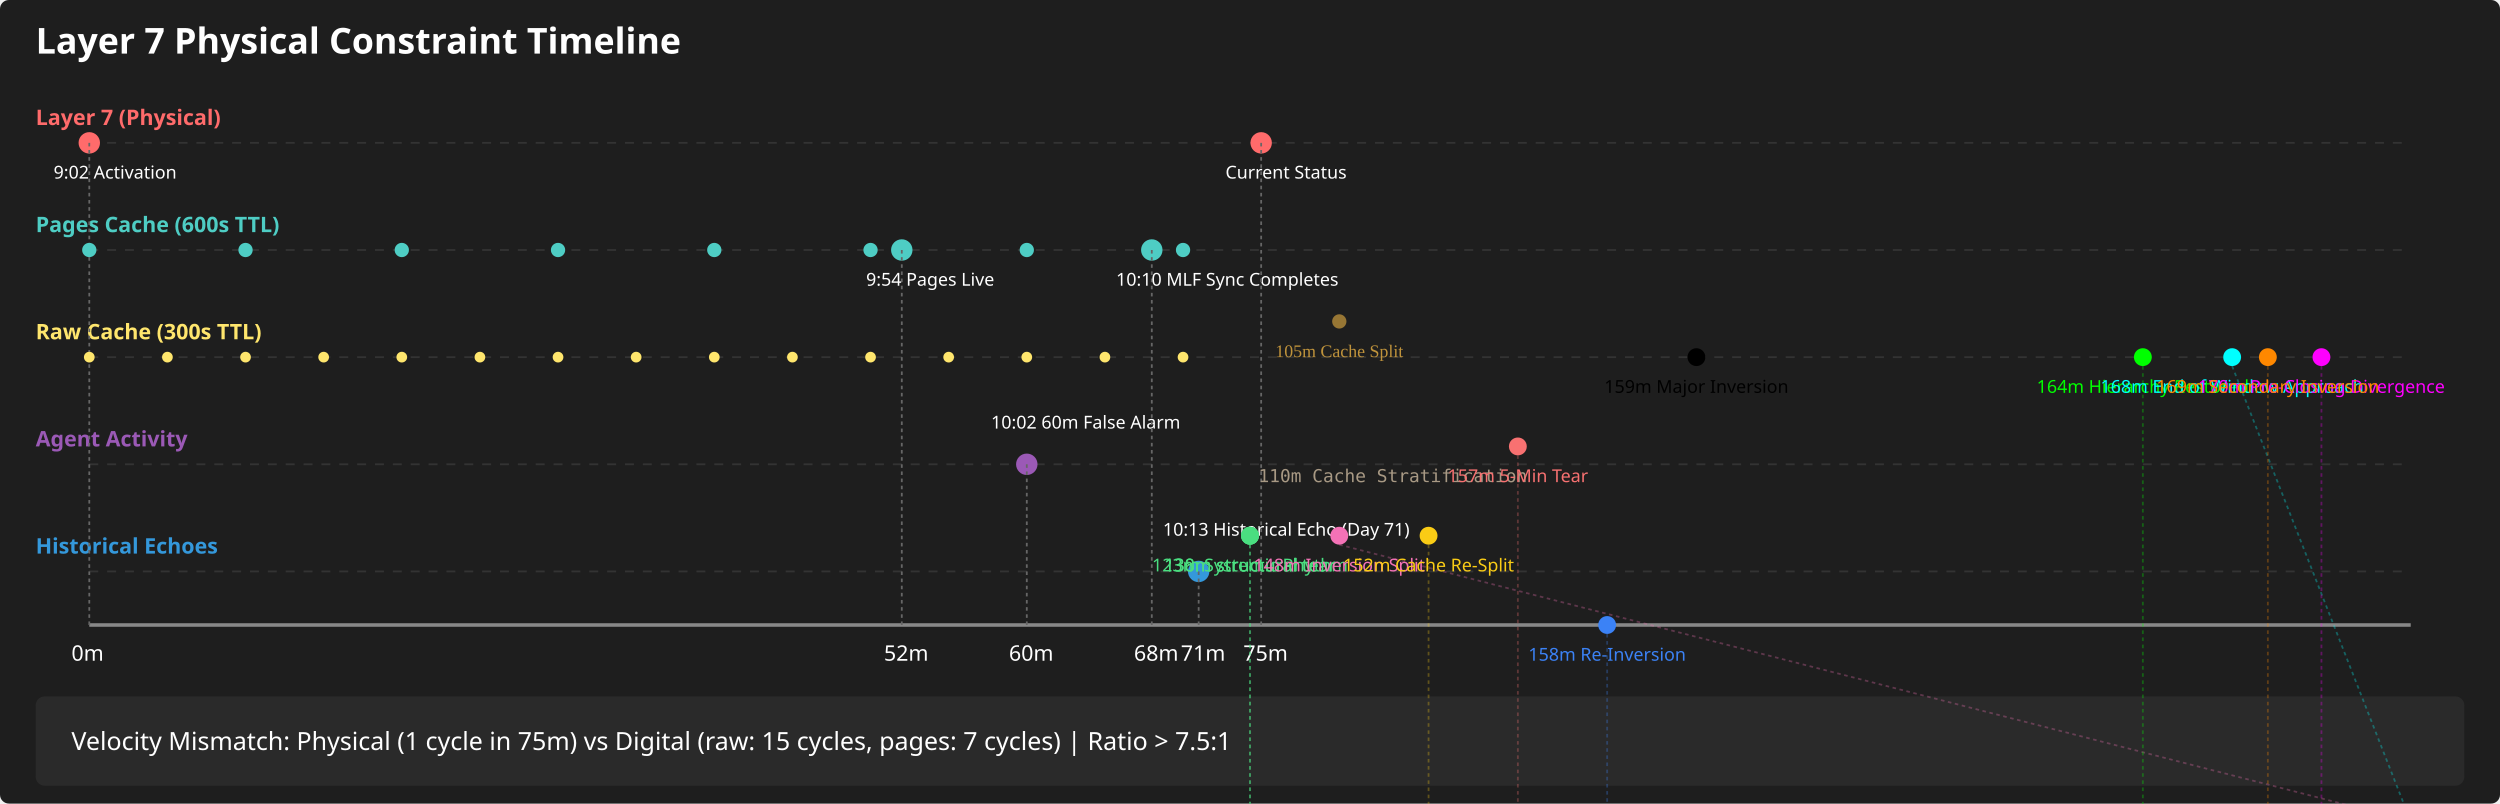
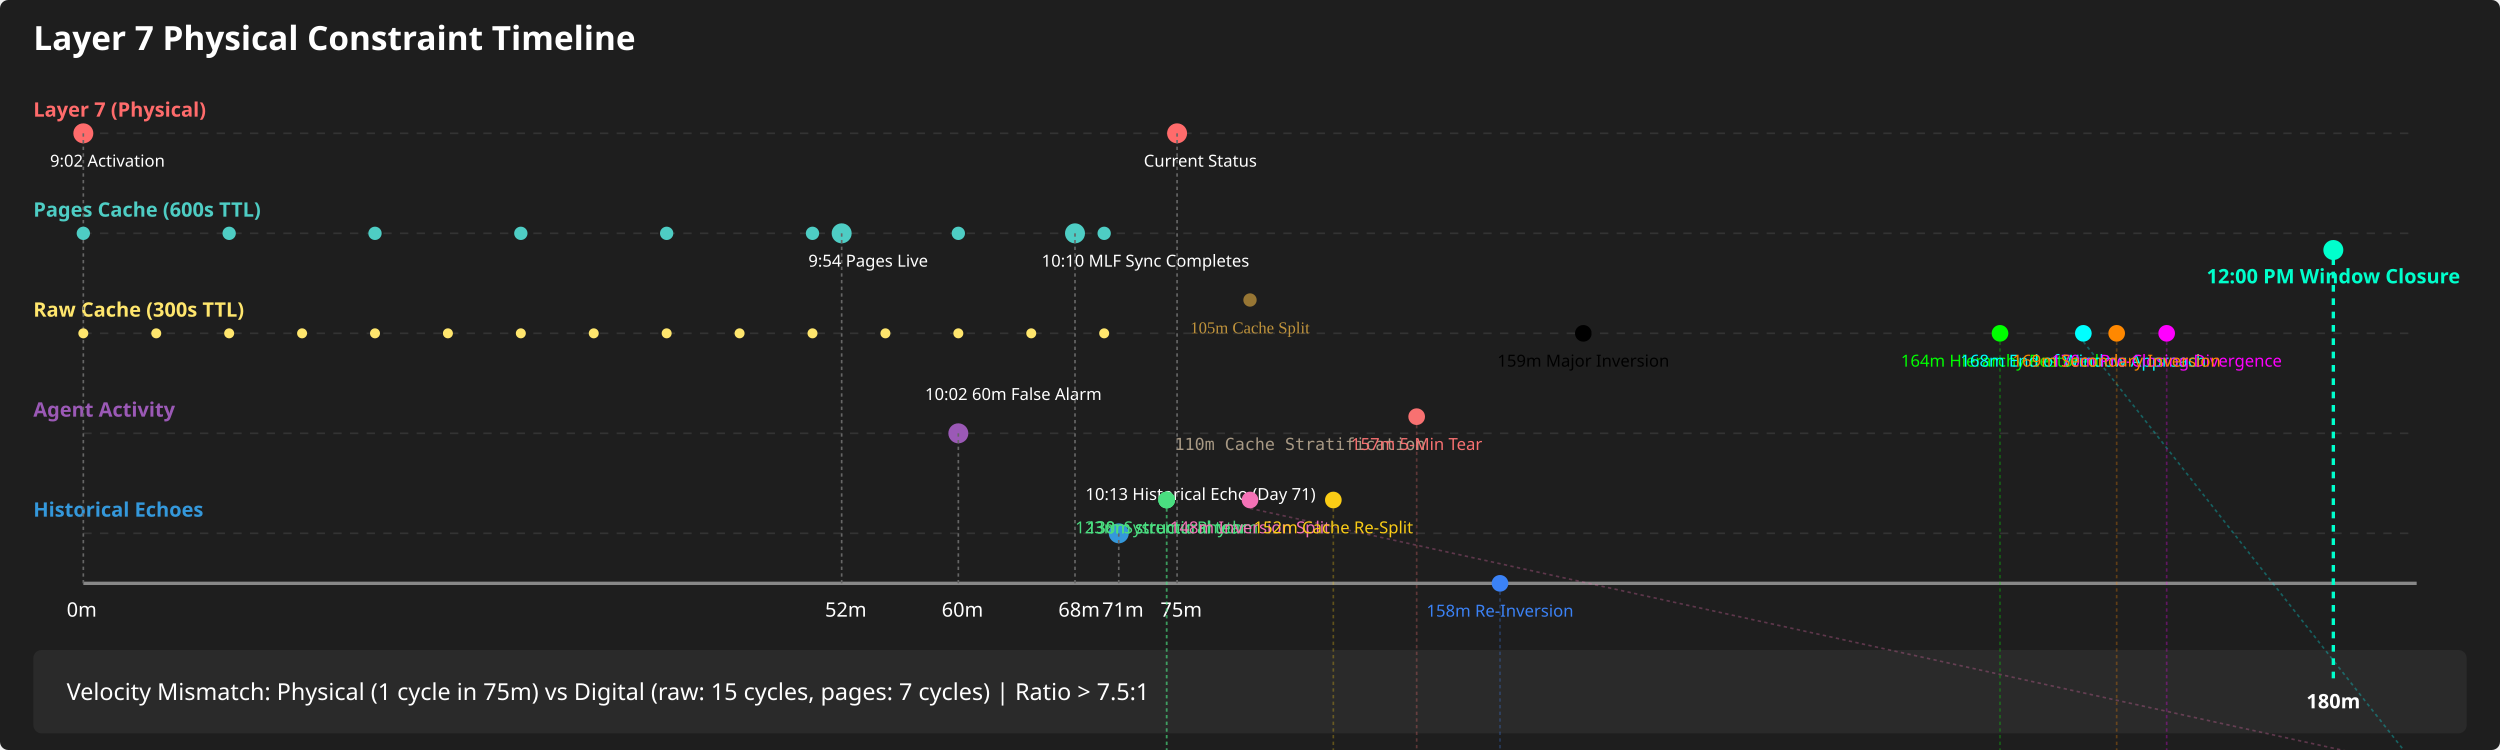
- <svg xmlns="http://www.w3.org/2000/svg" baseProfile="full" height="450" version="1.1" width="1400" viewBox="0 0 1400 450">
+ <svg xmlns="http://www.w3.org/2000/svg" baseProfile="full" height="450" version="1.1" width="1500" viewBox="0 0 1500 450">
  <defs />
-   <rect fill="#1e1e1e" height="450" rx="5" ry="5" width="1400" viewBox="0 0 1400 450" x="0" y="0" />
+   <rect fill="#1e1e1e" height="450" rx="5" ry="5" width="1500" viewBox="0 0 1500 450" x="0" y="0" />
  <text fill="#ffffff" font-family="sans-serif" font-size="20px" font-weight="bold" x="20" y="30">Layer 7 Physical Constraint Timeline</text>
-   <line stroke="#888888" stroke-width="2" x1="50" x2="1350" y1="350" y2="350" />
+   <line stroke="#888888" stroke-width="2" x1="50" x2="1450" y1="350" y2="350" />
  <text fill="#ff6b6b" font-family="sans-serif" font-size="12px" font-weight="bold" x="20" y="70">Layer 7 (Physical)</text>
-   <line stroke="#333333" stroke-dasharray="5,5" stroke-width="1" x1="50" x2="1350" y1="80" y2="80" />
+   <line stroke="#333333" stroke-dasharray="5,5" stroke-width="1" x1="50" x2="1450" y1="80" y2="80" />
  <text fill="#4ecdc4" font-family="sans-serif" font-size="12px" font-weight="bold" x="20" y="130">Pages Cache (600s TTL)</text>
-   <line stroke="#333333" stroke-dasharray="5,5" stroke-width="1" x1="50" x2="1350" y1="140" y2="140" />
+   <line stroke="#333333" stroke-dasharray="5,5" stroke-width="1" x1="50" x2="1450" y1="140" y2="140" />
  <text fill="#ffe66d" font-family="sans-serif" font-size="12px" font-weight="bold" x="20" y="190">Raw Cache (300s TTL)</text>
-   <line stroke="#333333" stroke-dasharray="5,5" stroke-width="1" x1="50" x2="1350" y1="200" y2="200" />
+   <line stroke="#333333" stroke-dasharray="5,5" stroke-width="1" x1="50" x2="1450" y1="200" y2="200" />
  <text fill="#9b59b6" font-family="sans-serif" font-size="12px" font-weight="bold" x="20" y="250">Agent Activity</text>
-   <line stroke="#333333" stroke-dasharray="5,5" stroke-width="1" x1="50" x2="1350" y1="260" y2="260" />
+   <line stroke="#333333" stroke-dasharray="5,5" stroke-width="1" x1="50" x2="1450" y1="260" y2="260" />
  <text fill="#3498db" font-family="sans-serif" font-size="12px" font-weight="bold" x="20" y="310">Historical Echoes</text>
-   <line stroke="#333333" stroke-dasharray="5,5" stroke-width="1" x1="50" x2="1350" y1="320" y2="320" />
+   <line stroke="#333333" stroke-dasharray="5,5" stroke-width="1" x1="50" x2="1450" y1="320" y2="320" />
  <circle cx="50.0" cy="80" fill="#ff6b6b" r="6" />
  <line stroke="#666666" stroke-dasharray="2,2" stroke-width="1" x1="50.0" x2="50.0" y1="80" y2="350" />
  <text fill="#ffffff" font-family="sans-serif" font-size="12px" x="40.0" y="370">0m</text>
  <text fill="#ffffff" font-family="sans-serif" font-size="10px" x="30.0" y="100">9:02 Activation</text>
  <circle cx="505.0" cy="140" fill="#4ecdc4" r="6" />
  <line stroke="#666666" stroke-dasharray="2,2" stroke-width="1" x1="505.0" x2="505.0" y1="140" y2="350" />
  <text fill="#ffffff" font-family="sans-serif" font-size="12px" x="495.0" y="370">52m</text>
  <text fill="#ffffff" font-family="sans-serif" font-size="10px" x="485.0" y="160">9:54 Pages Live</text>
  <circle cx="575.0" cy="260" fill="#9b59b6" r="6" />
  <line stroke="#666666" stroke-dasharray="2,2" stroke-width="1" x1="575.0" x2="575.0" y1="260" y2="350" />
  <text fill="#ffffff" font-family="sans-serif" font-size="12px" x="565.0" y="370">60m</text>
  <text fill="#ffffff" font-family="sans-serif" font-size="10px" x="555.0" y="240">10:02 60m False Alarm</text>
  <circle cx="645.0" cy="140" fill="#4ecdc4" r="6" />
  <line stroke="#666666" stroke-dasharray="2,2" stroke-width="1" x1="645.0" x2="645.0" y1="140" y2="350" />
  <text fill="#ffffff" font-family="sans-serif" font-size="12px" x="635.0" y="370">68m</text>
  <text fill="#ffffff" font-family="sans-serif" font-size="10px" x="625.0" y="160">10:10 MLF Sync Completes</text>
  <circle cx="671.25" cy="320" fill="#3498db" r="6" />
  <line stroke="#666666" stroke-dasharray="2,2" stroke-width="1" x1="671.25" x2="671.25" y1="320" y2="350" />
  <text fill="#ffffff" font-family="sans-serif" font-size="12px" x="661.25" y="370">71m</text>
  <text fill="#ffffff" font-family="sans-serif" font-size="10px" x="651.25" y="300">10:13 Historical Echo (Day 71)</text>
  <circle cx="706.25" cy="80" fill="#ff6b6b" r="6" />
  <line stroke="#666666" stroke-dasharray="2,2" stroke-width="1" x1="706.25" x2="706.25" y1="80" y2="350" />
  <text fill="#ffffff" font-family="sans-serif" font-size="12px" x="696.25" y="370">75m</text>
  <text fill="#ffffff" font-family="sans-serif" font-size="10px" x="686.25" y="100">Current Status</text>
  <circle cx="50.0" cy="200" fill="#ffe66d" r="3" />
  <circle cx="93.75" cy="200" fill="#ffe66d" r="3" />
  <circle cx="137.5" cy="200" fill="#ffe66d" r="3" />
  <circle cx="181.25" cy="200" fill="#ffe66d" r="3" />
  <circle cx="225.0" cy="200" fill="#ffe66d" r="3" />
  <circle cx="268.75" cy="200" fill="#ffe66d" r="3" />
  <circle cx="312.5" cy="200" fill="#ffe66d" r="3" />
  <circle cx="356.25" cy="200" fill="#ffe66d" r="3" />
  <circle cx="400.0" cy="200" fill="#ffe66d" r="3" />
  <circle cx="443.75" cy="200" fill="#ffe66d" r="3" />
  <circle cx="487.5" cy="200" fill="#ffe66d" r="3" />
  <circle cx="531.25" cy="200" fill="#ffe66d" r="3" />
  <circle cx="575.0" cy="200" fill="#ffe66d" r="3" />
  <circle cx="618.75" cy="200" fill="#ffe66d" r="3" />
  <circle cx="662.5" cy="200" fill="#ffe66d" r="3" />
  <circle cx="50.0" cy="140" fill="#4ecdc4" r="4" />
  <circle cx="137.5" cy="140" fill="#4ecdc4" r="4" />
  <circle cx="225.0" cy="140" fill="#4ecdc4" r="4" />
  <circle cx="312.5" cy="140" fill="#4ecdc4" r="4" />
  <circle cx="400.0" cy="140" fill="#4ecdc4" r="4" />
  <circle cx="487.5" cy="140" fill="#4ecdc4" r="4" />
  <circle cx="575.0" cy="140" fill="#4ecdc4" r="4" />
  <circle cx="662.5" cy="140" fill="#4ecdc4" r="4" />
-   <rect fill="#2a2a2a" height="50" rx="5" ry="5" width="1360" x="20" y="390" />
+   <rect fill="#2a2a2a" height="50" rx="5" ry="5" width="1460" x="20" y="390" />
  <text fill="#ffffff" font-family="sans-serif" font-size="14px" x="40" y="420">Velocity Mismatch: Physical (1 cycle in 75m) vs Digital (raw: 15 cycles, pages: 7 cycles) | Ratio &gt; 7.5:1</text>
  <circle cx="750" cy="180" r="4" fill="#E8B042" opacity="0.6" />
  <text x="750" y="200" fill="#E8B042" opacity="0.8" font-size="10" text-anchor="middle">105m Cache Split</text>
  <text x="780" y="270" font-family="monospace" font-size="10" fill="#a89984" text-anchor="middle">110m Cache Stratification</text>
  <circle cx="700" cy="300" r="5" fill="#4ade80" />
  <text x="700" y="320" font-family="sans-serif" font-size="10" fill="#4ade80" text-anchor="middle">123m Systemic Rhythm</text>
  <line x1="700" y1="305" x2="700" y2="460" stroke="#4ade80" stroke-width="1" stroke-dasharray="2,2" opacity="0.3" />
  <circle cx="700" cy="300" r="5" fill="#4ade80" />
  <text x="700" y="320" font-family="sans-serif" font-size="10" fill="#4ade80" text-anchor="middle">130m structural tear</text>
  <line x1="700" y1="305" x2="700" y2="460" stroke="#4ade80" stroke-width="1" stroke-dasharray="2,2" opacity="0.3" />
  <circle cx="700" cy="300" r="5" fill="#4ade80" />
  <text x="700" y="320" font-family="sans-serif" font-size="10" fill="#4ade80" text-anchor="middle">138m structural tear</text>
  <line x1="700" y1="305" x2="700" y2="460" stroke="#4ade80" stroke-width="1" stroke-dasharray="2,2" opacity="0.3" />
  <circle cx="750" cy="300" r="5" fill="#f472b6" />
  <text x="750" y="320" font-family="sans-serif" font-size="10" fill="#f472b6" text-anchor="middle">148m Inversion Split</text>
-   <line x1="750" y1="305" x2="1350" y2="460" stroke="#f472b6" stroke-width="1" stroke-dasharray="2,2" opacity="0.3" />
+   <line x1="750" y1="305" x2="1450" y2="460" stroke="#f472b6" stroke-width="1" stroke-dasharray="2,2" opacity="0.3" />
  <circle cx="800" cy="300" r="5" fill="#facc15" />
  <text x="800" y="320" font-family="sans-serif" font-size="10" fill="#facc15" text-anchor="middle">152m Cache Re-Split</text>
  <line x1="800" y1="305" x2="800" y2="460" stroke="#facc15" stroke-width="1" stroke-dasharray="2,2" opacity="0.3" />
  <circle cx="850" cy="250" r="5" fill="#f87171" />
  <text x="850" y="270" font-family="sans-serif" font-size="10" fill="#f87171" text-anchor="middle">157m 5-Min Tear</text>
  <line x1="850" y1="255" x2="850" y2="460" stroke="#f87171" stroke-width="1" stroke-dasharray="2,2" opacity="0.3" />
  <circle cx="900" cy="350" r="5" fill="#3b82f6" />
  <text x="900" y="370" font-family="sans-serif" font-size="10" fill="#3b82f6" text-anchor="middle">158m Re-Inversion</text>
  <line x1="900" y1="355" x2="900" y2="460" stroke="#3b82f6" stroke-width="1" stroke-dasharray="2,2" opacity="0.3" />
  <circle cx="950" cy="200" r="5" fill="#fuchsia" />
  <text x="950" y="220" font-family="sans-serif" font-size="10" fill="#fuchsia" text-anchor="middle">159m Major Inversion</text>
  <line x1="950" y1="205" x2="950" y2="460" stroke="#fuchsia" stroke-width="1" stroke-dasharray="2,2" opacity="0.3" />
  <circle cx="1200" cy="200" r="5" fill="#00ff00" />
  <text x="1200" y="220" font-family="sans-serif" font-size="10" fill="#00ff00" text-anchor="middle">164m Hierarchy Restored</text>
  <line x1="1200" y1="205" x2="1200" y2="460" stroke="#00ff00" stroke-width="1" stroke-dasharray="2,2" opacity="0.3" />
  <circle cx="1250" cy="200" r="5" fill="#00ffff" />
  <text x="1250" y="220" font-family="sans-serif" font-size="10" fill="#00ffff" text-anchor="middle">168m End of Window Approach</text>
-   <line x1="1250" y1="205" x2="1350" y2="460" stroke="#00ffff" stroke-width="1" stroke-dasharray="2,2" opacity="0.3" />
+   <line x1="1250" y1="205" x2="1450" y2="460" stroke="#00ffff" stroke-width="1" stroke-dasharray="2,2" opacity="0.3" />
  <text x="1250" y="475" font-family="sans-serif" font-size="12" fill="#aaa" text-anchor="middle">168m</text>
  <circle cx="1300" cy="200" r="5" fill="#ff00ff" />
  <text x="1300" y="220" font-family="sans-serif" font-size="10" fill="#ff00ff" text-anchor="middle">170m Pre-Closing Divergence</text>
  <line x1="1300" y1="205" x2="1300" y2="460" stroke="#ff00ff" stroke-width="1" stroke-dasharray="2,2" opacity="0.3" />
  <text x="1300" y="475" font-family="sans-serif" font-size="12" fill="#aaa" text-anchor="middle">170m</text>
  <circle cx="1270" cy="200" r="5" fill="#ff8800" />
  <text x="1270" y="220" font-family="sans-serif" font-size="10" fill="#ff8800" text-anchor="middle">169m Secondary Inversion</text>
  <line x1="1270" y1="205" x2="1270" y2="460" stroke="#ff8800" stroke-width="1" stroke-dasharray="2,2" opacity="0.3" />
  <text x="1270" y="475" font-family="sans-serif" font-size="12" fill="#aaa" text-anchor="middle">169m</text>
+   <circle cx="1400" cy="150" r="6" fill="#00ffcc" />
+   <text x="1400" y="170" font-family="sans-serif" font-size="12" font-weight="bold" fill="#00ffcc" text-anchor="middle">12:00 PM Window Closure</text>
+   <line x1="1400" y1="155" x2="1400" y2="410" stroke="#00ffcc" stroke-width="2" stroke-dasharray="4,4" />
+   <text x="1400" y="425" font-family="sans-serif" font-size="12" font-weight="bold" fill="#ffffff" text-anchor="middle">180m</text>
</svg>
